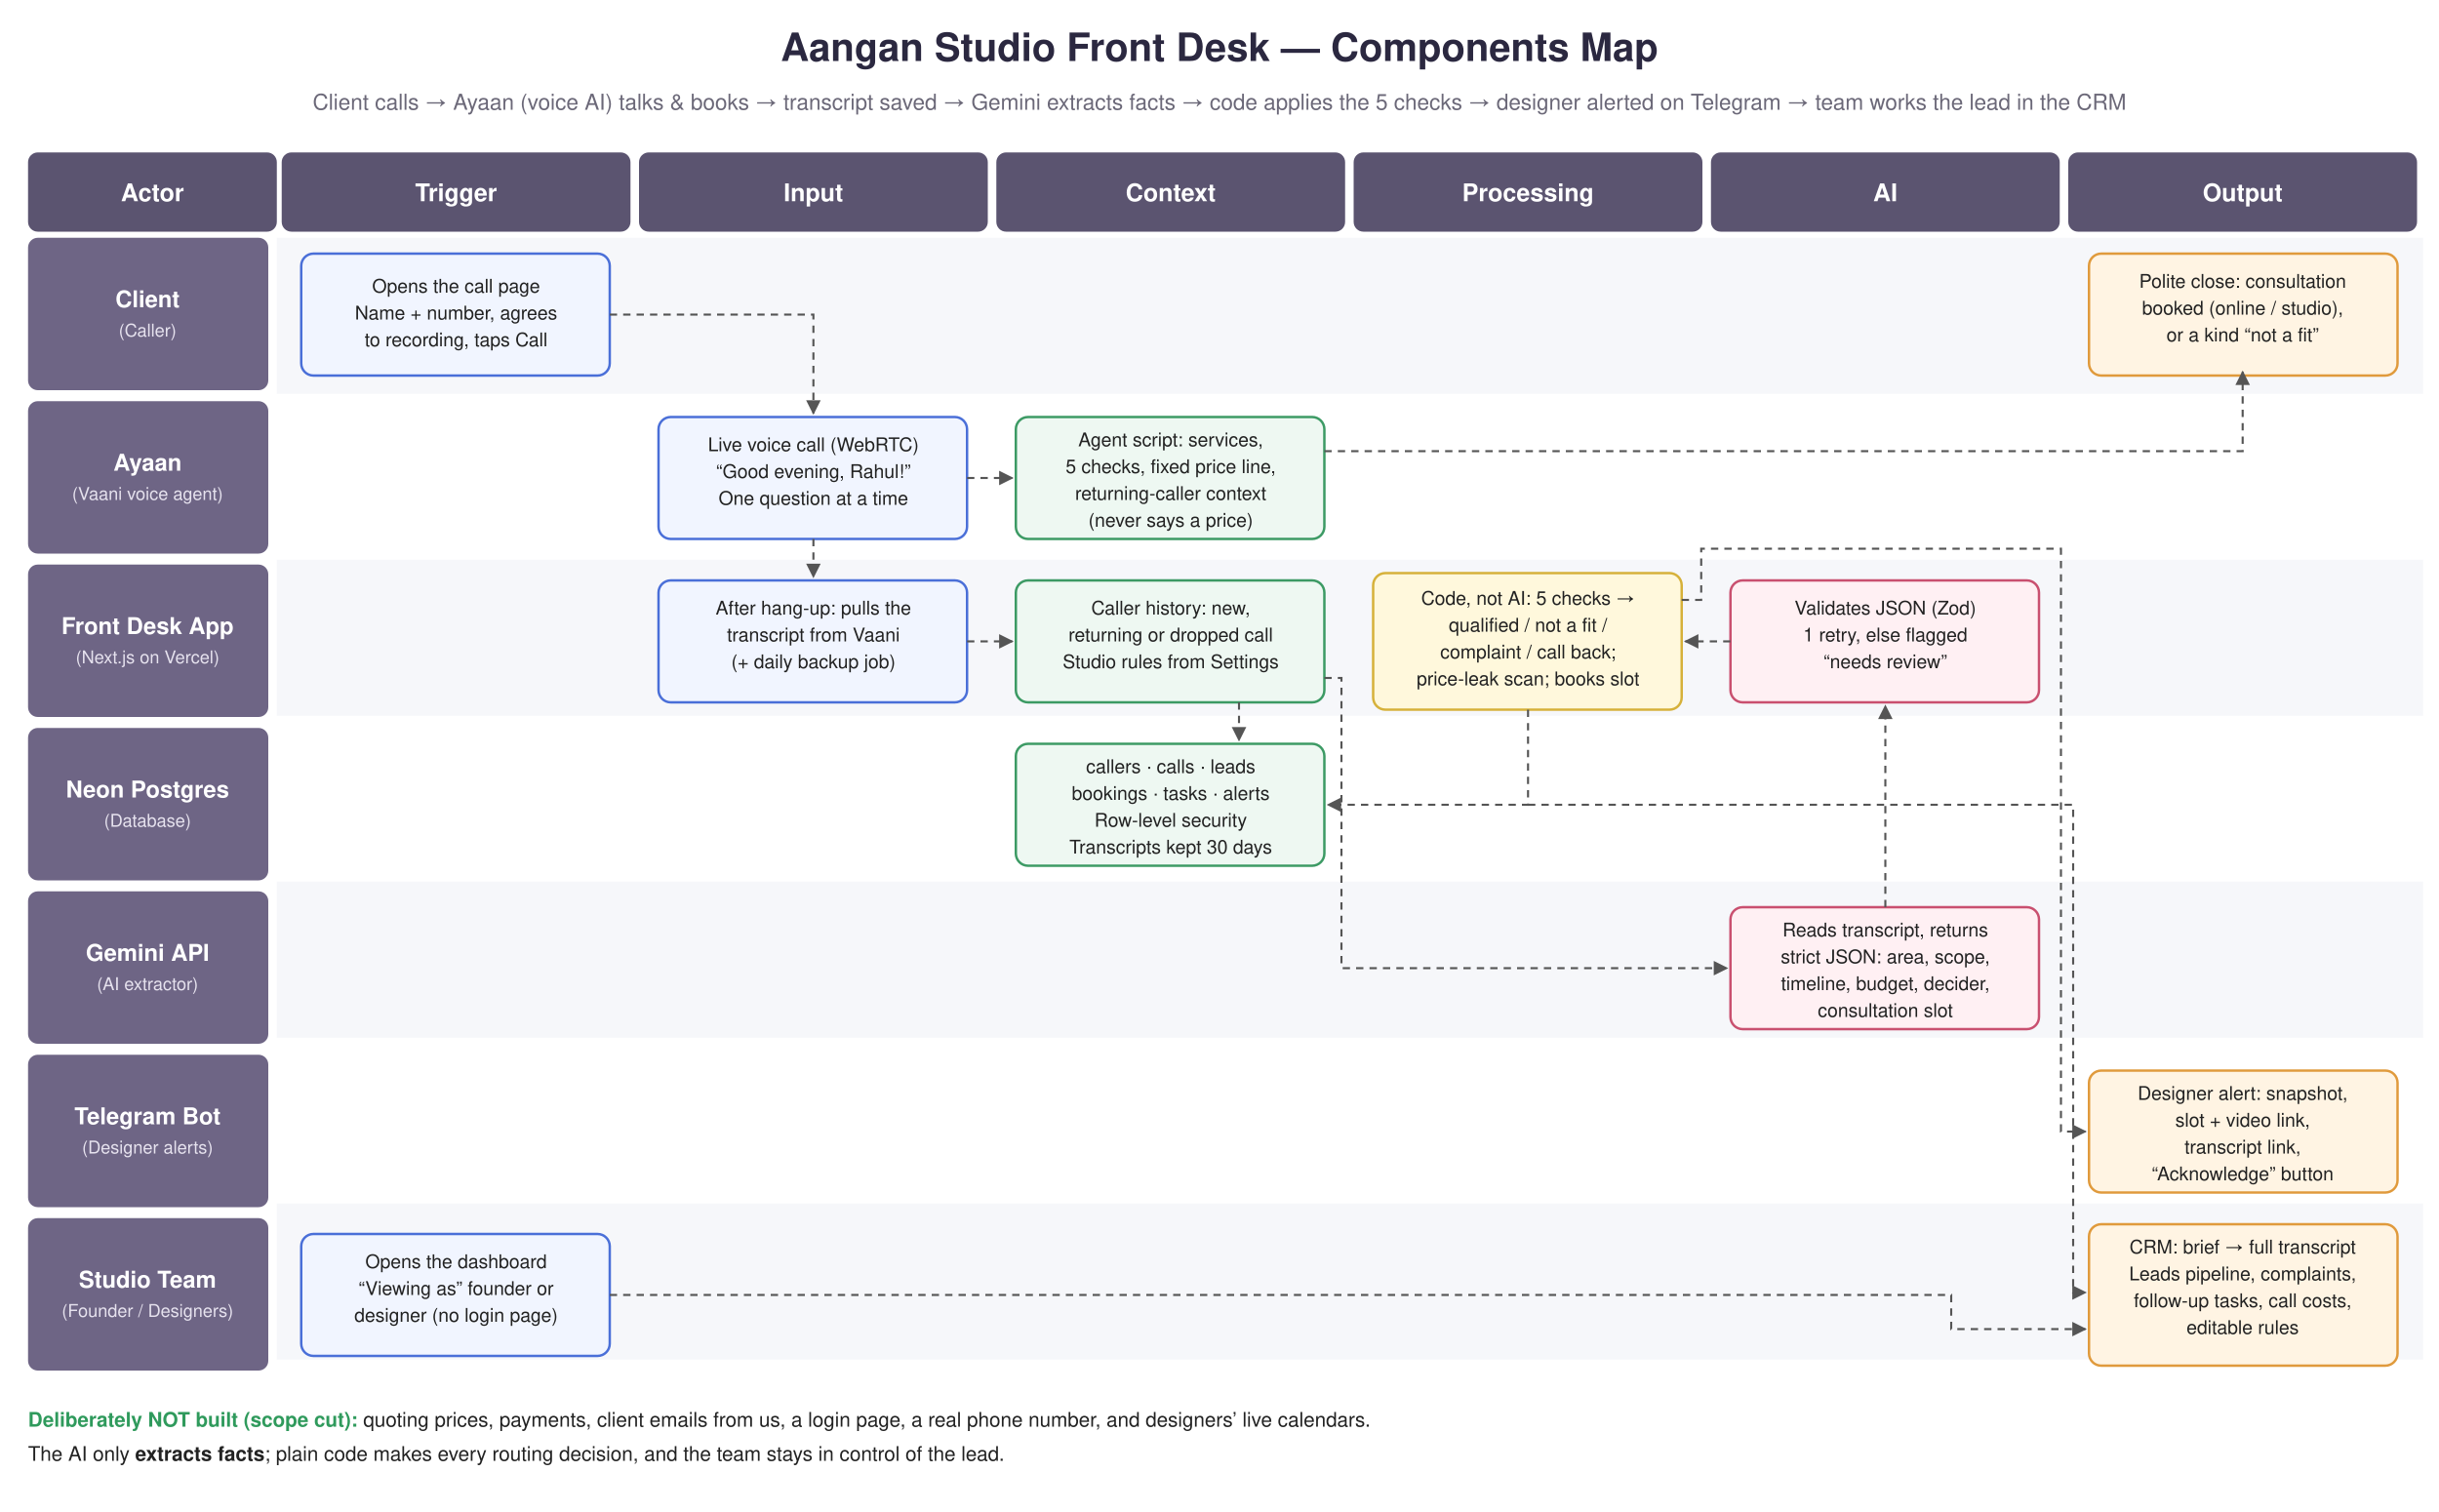
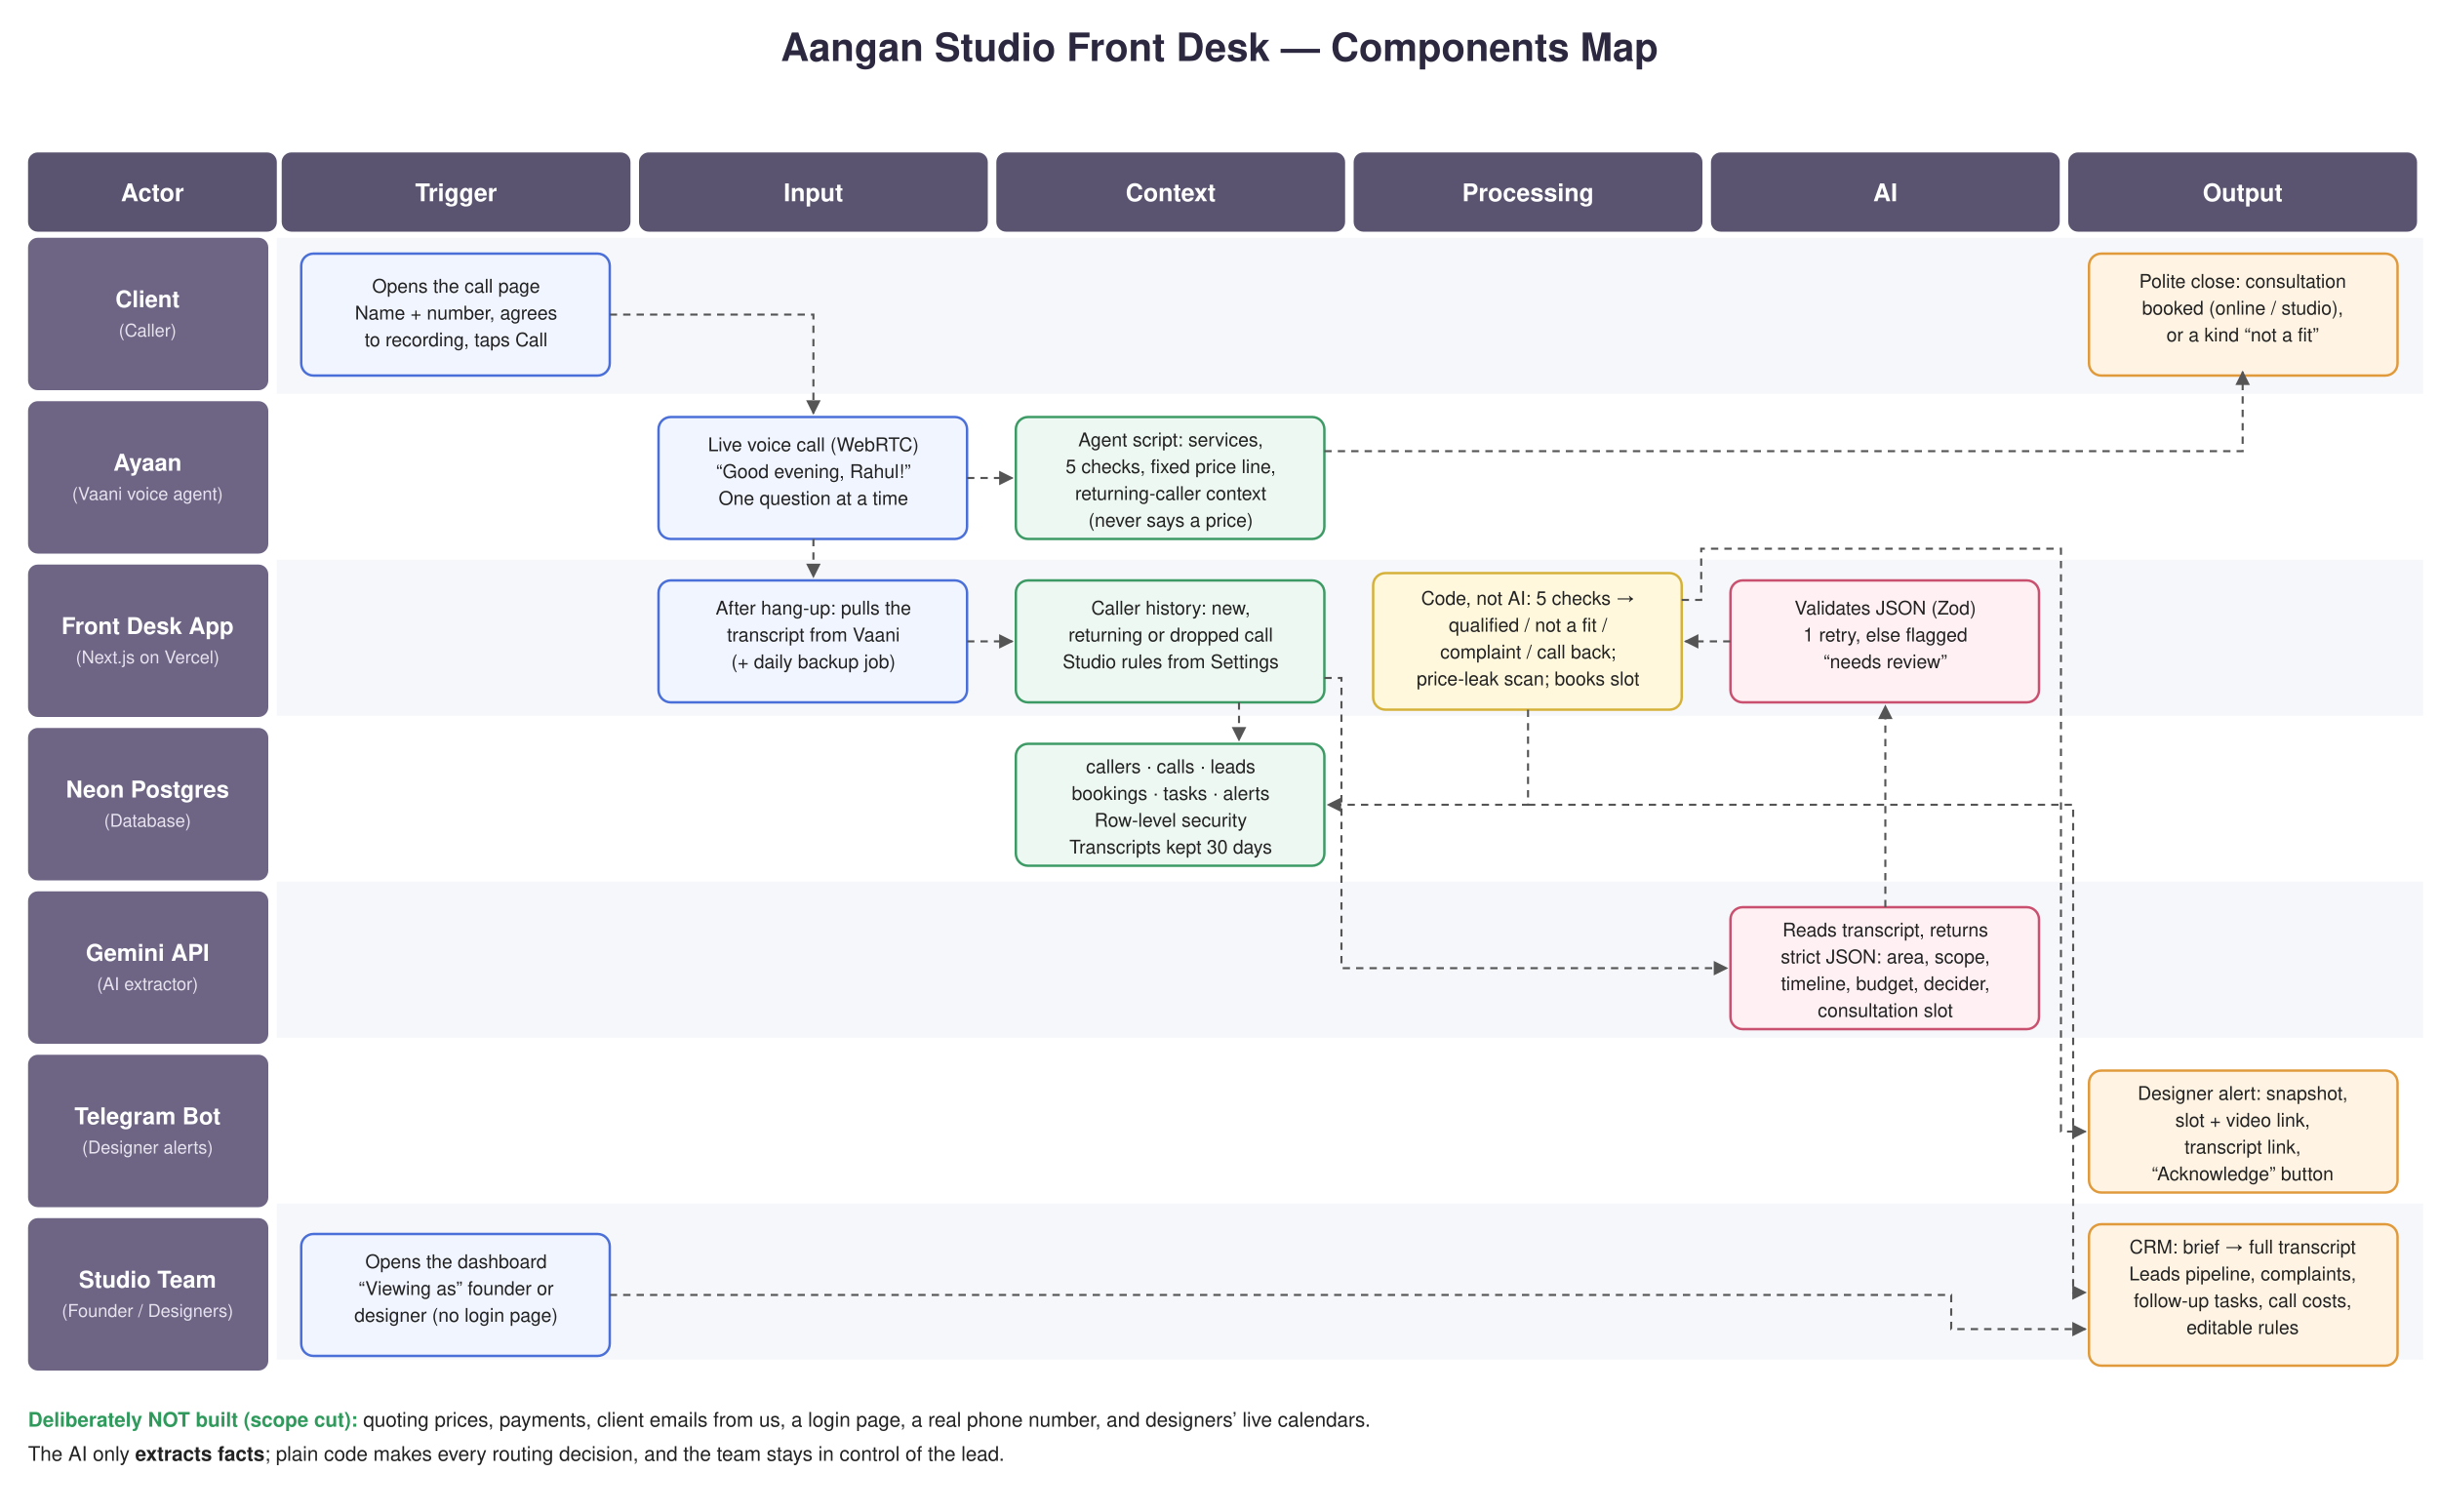
<svg xmlns="http://www.w3.org/2000/svg" viewBox="0 0 2000 1240" font-family="Helvetica, Arial, sans-serif">
  <defs>
    <marker id="a" viewBox="0 0 10 10" refX="9" refY="5" markerWidth="7" markerHeight="7" orient="auto-start-reverse">
      <path d="M0 0L10 5L0 10z" fill="#555" />
    </marker>
    <style>
      .hd{fill:#5b5470}.ht{fill:#fff;font-size:20px;font-weight:700;text-anchor:middle}
      .ac{fill:#6e6585}.at{fill:#fff;font-size:19px;font-weight:700;text-anchor:middle}.as{fill:#e6e2ee;font-size:14.5px;text-anchor:middle}
      .t{font-size:15.5px;fill:#222;text-anchor:middle}
      .blue{fill:#f1f5ff;stroke:#4a6fd8;stroke-width:2}.green{fill:#eef8f2;stroke:#3c9a64;stroke-width:2}
      .yellow{fill:#fff8dc;stroke:#d6b13a;stroke-width:2}.red{fill:#fff0f3;stroke:#c9506f;stroke-width:2}.orange{fill:#fff4e3;stroke:#e09a3c;stroke-width:2}
      .ln{stroke:#555;stroke-width:1.7;stroke-dasharray:6 5;fill:none;marker-end:url(#a)}
    </style>
  </defs>
  <rect width="2000" height="1240" fill="#fff" />
  <text x="1000" y="50" text-anchor="middle" font-size="32" font-weight="700" fill="#2b2840">Aangan Studio Front Desk — Components Map</text>
-   <text x="1000" y="90" text-anchor="middle" font-size="18" fill="#6b6878">Client calls → Ayaan (voice AI) talks &amp; books → transcript saved → Gemini extracts facts → code applies the 5 checks → designer alerted on Telegram → team works the lead in the CRM</text>
  <g>
    <rect class="hd" x="23" y="125" width="204" height="65" rx="8" />
    <text class="ht" x="125" y="165">Actor</text>
    <rect class="hd" x="231" y="125" width="286" height="65" rx="8" />
    <text class="ht" x="374" y="165">Trigger</text>
    <rect class="hd" x="524" y="125" width="286" height="65" rx="8" />
    <text class="ht" x="667" y="165">Input</text>
    <rect class="hd" x="817" y="125" width="286" height="65" rx="8" />
    <text class="ht" x="960" y="165">Context</text>
    <rect class="hd" x="1110" y="125" width="286" height="65" rx="8" />
    <text class="ht" x="1253" y="165">Processing</text>
    <rect class="hd" x="1403" y="125" width="286" height="65" rx="8" />
    <text class="ht" x="1546" y="165">AI</text>
    <rect class="hd" x="1696" y="125" width="286" height="65" rx="8" />
    <text class="ht" x="1839" y="165">Output</text>
  </g>
  <g fill="#f6f7fa">
    <rect x="227" y="195" width="1760" height="128" />
    <rect x="227" y="459" width="1760" height="128" />
    <rect x="227" y="723" width="1760" height="128" />
    <rect x="227" y="987" width="1760" height="128" />
  </g>
  <g>
    <rect class="ac" x="23" y="195" width="197" height="125" rx="8" />
    <text class="at" x="121" y="252">Client</text>
    <text class="as" x="121" y="276">(Caller)</text>
    <rect class="ac" x="23" y="329" width="197" height="125" rx="8" />
    <text class="at" x="121" y="386">Ayaan</text>
    <text class="as" x="121" y="410">(Vaani voice agent)</text>
    <rect class="ac" x="23" y="463" width="197" height="125" rx="8" />
    <text class="at" x="121" y="520">Front Desk App</text>
    <text class="as" x="121" y="544">(Next.js on Vercel)</text>
    <rect class="ac" x="23" y="597" width="197" height="125" rx="8" />
    <text class="at" x="121" y="654">Neon Postgres</text>
    <text class="as" x="121" y="678">(Database)</text>
    <rect class="ac" x="23" y="731" width="197" height="125" rx="8" />
    <text class="at" x="121" y="788">Gemini API</text>
    <text class="as" x="121" y="812">(AI extractor)</text>
    <rect class="ac" x="23" y="865" width="197" height="125" rx="8" />
    <text class="at" x="121" y="922">Telegram Bot</text>
    <text class="as" x="121" y="946">(Designer alerts)</text>
    <rect class="ac" x="23" y="999" width="197" height="125" rx="8" />
    <text class="at" x="121" y="1056">Studio Team</text>
    <text class="as" x="121" y="1080">(Founder / Designers)</text>
  </g>
  <rect class="blue" x="247" y="208" width="253" height="100" rx="10" />
  <text class="t" x="374" y="240">Opens the call page</text>
  <text class="t" x="374" y="262">Name + number, agrees</text>
  <text class="t" x="374" y="284">to recording, taps Call</text>
  <rect class="blue" x="540" y="342" width="253" height="100" rx="10" />
  <text class="t" x="667" y="370">Live voice call (WebRTC)</text>
  <text class="t" x="667" y="392">“Good evening, Rahul!”</text>
  <text class="t" x="667" y="414">One question at a time</text>
  <rect class="green" x="833" y="342" width="253" height="100" rx="10" />
  <text class="t" x="960" y="366">Agent script: services,</text>
  <text class="t" x="960" y="388">5 checks, fixed price line,</text>
  <text class="t" x="960" y="410">returning-caller context</text>
  <text class="t" x="960" y="432">(never says a price)</text>
  <rect class="orange" x="1713" y="208" width="253" height="100" rx="10" />
  <text class="t" x="1839" y="236">Polite close: consultation</text>
  <text class="t" x="1839" y="258">booked (online / studio),</text>
  <text class="t" x="1839" y="280">or a kind “not a fit”</text>
  <rect class="blue" x="540" y="476" width="253" height="100" rx="10" />
  <text class="t" x="667" y="504">After hang-up: pulls the</text>
  <text class="t" x="667" y="526">transcript from Vaani</text>
  <text class="t" x="667" y="548">(+ daily backup job)</text>
  <rect class="green" x="833" y="476" width="253" height="100" rx="10" />
  <text class="t" x="960" y="504">Caller history: new,</text>
  <text class="t" x="960" y="526">returning or dropped call</text>
  <text class="t" x="960" y="548">Studio rules from Settings</text>
  <rect class="yellow" x="1126" y="470" width="253" height="112" rx="10" />
  <text class="t" x="1253" y="496">Code, not AI: 5 checks →</text>
  <text class="t" x="1253" y="518">qualified / not a fit /</text>
  <text class="t" x="1253" y="540">complaint / call back;</text>
  <text class="t" x="1253" y="562">price-leak scan; books slot</text>
  <rect class="red" x="1419" y="476" width="253" height="100" rx="10" />
  <text class="t" x="1546" y="504">Validates JSON (Zod)</text>
  <text class="t" x="1546" y="526">1 retry, else flagged</text>
  <text class="t" x="1546" y="548">“needs review”</text>
  <rect class="green" x="833" y="610" width="253" height="100" rx="10" />
  <text class="t" x="960" y="634">callers · calls · leads</text>
  <text class="t" x="960" y="656">bookings · tasks · alerts</text>
  <text class="t" x="960" y="678">Row-level security</text>
  <text class="t" x="960" y="700">Transcripts kept 30 days</text>
  <rect class="red" x="1419" y="744" width="253" height="100" rx="10" />
  <text class="t" x="1546" y="768">Reads transcript, returns</text>
  <text class="t" x="1546" y="790">strict JSON: area, scope,</text>
  <text class="t" x="1546" y="812">timeline, budget, decider,</text>
  <text class="t" x="1546" y="834">consultation slot</text>
  <rect class="orange" x="1713" y="878" width="253" height="100" rx="10" />
  <text class="t" x="1839" y="902">Designer alert: snapshot,</text>
  <text class="t" x="1839" y="924">slot + video link,</text>
  <text class="t" x="1839" y="946">transcript link,</text>
  <text class="t" x="1839" y="968">“Acknowledge” button</text>
  <rect class="blue" x="247" y="1012" width="253" height="100" rx="10" />
  <text class="t" x="374" y="1040">Opens the dashboard</text>
  <text class="t" x="374" y="1062">“Viewing as” founder or</text>
  <text class="t" x="374" y="1084">designer (no login page)</text>
  <rect class="orange" x="1713" y="1004" width="253" height="116" rx="10" />
  <text class="t" x="1839" y="1028">CRM: brief → full transcript</text>
  <text class="t" x="1839" y="1050">Leads pipeline, complaints,</text>
  <text class="t" x="1839" y="1072">follow-up tasks, call costs,</text>
  <text class="t" x="1839" y="1094">editable rules</text>
  <path class="ln" d="M500 258 H667 V339" />
  <path class="ln" d="M793 392 H830" />
  <path class="ln" d="M1086 370 H1839 V305" />
  <path class="ln" d="M667 442 V473" />
  <path class="ln" d="M793 526 H830" />
  <path class="ln" d="M1016 576 V607" />
  <path class="ln" d="M1086 556 H1100 V794 H1416" />
  <path class="ln" d="M1546 744 V579" />
  <path class="ln" d="M1419 526 H1382" />
  <path class="ln" d="M1253 582 V660 H1089" />
  <path class="ln" d="M1379 492 H1395 V450 H1690 V928 H1710" />
  <path class="ln" d="M1253 660 H1700 V1060 H1710" />
  <path class="ln" d="M500 1062 H1600 V1090 H1710" />
  <text x="23" y="1170" font-size="16.5" fill="#222">
    <tspan fill="#2f9a5c" font-weight="700">Deliberately NOT built (scope cut):</tspan> quoting prices, payments, client emails from us, a login page, a real phone number, and designers’ live calendars.</text>
  <text x="23" y="1198" font-size="16.5" fill="#222">The AI only <tspan font-weight="700">extracts facts</tspan>; plain code makes every routing decision, and the team stays in control of the lead.</text>
</svg>
